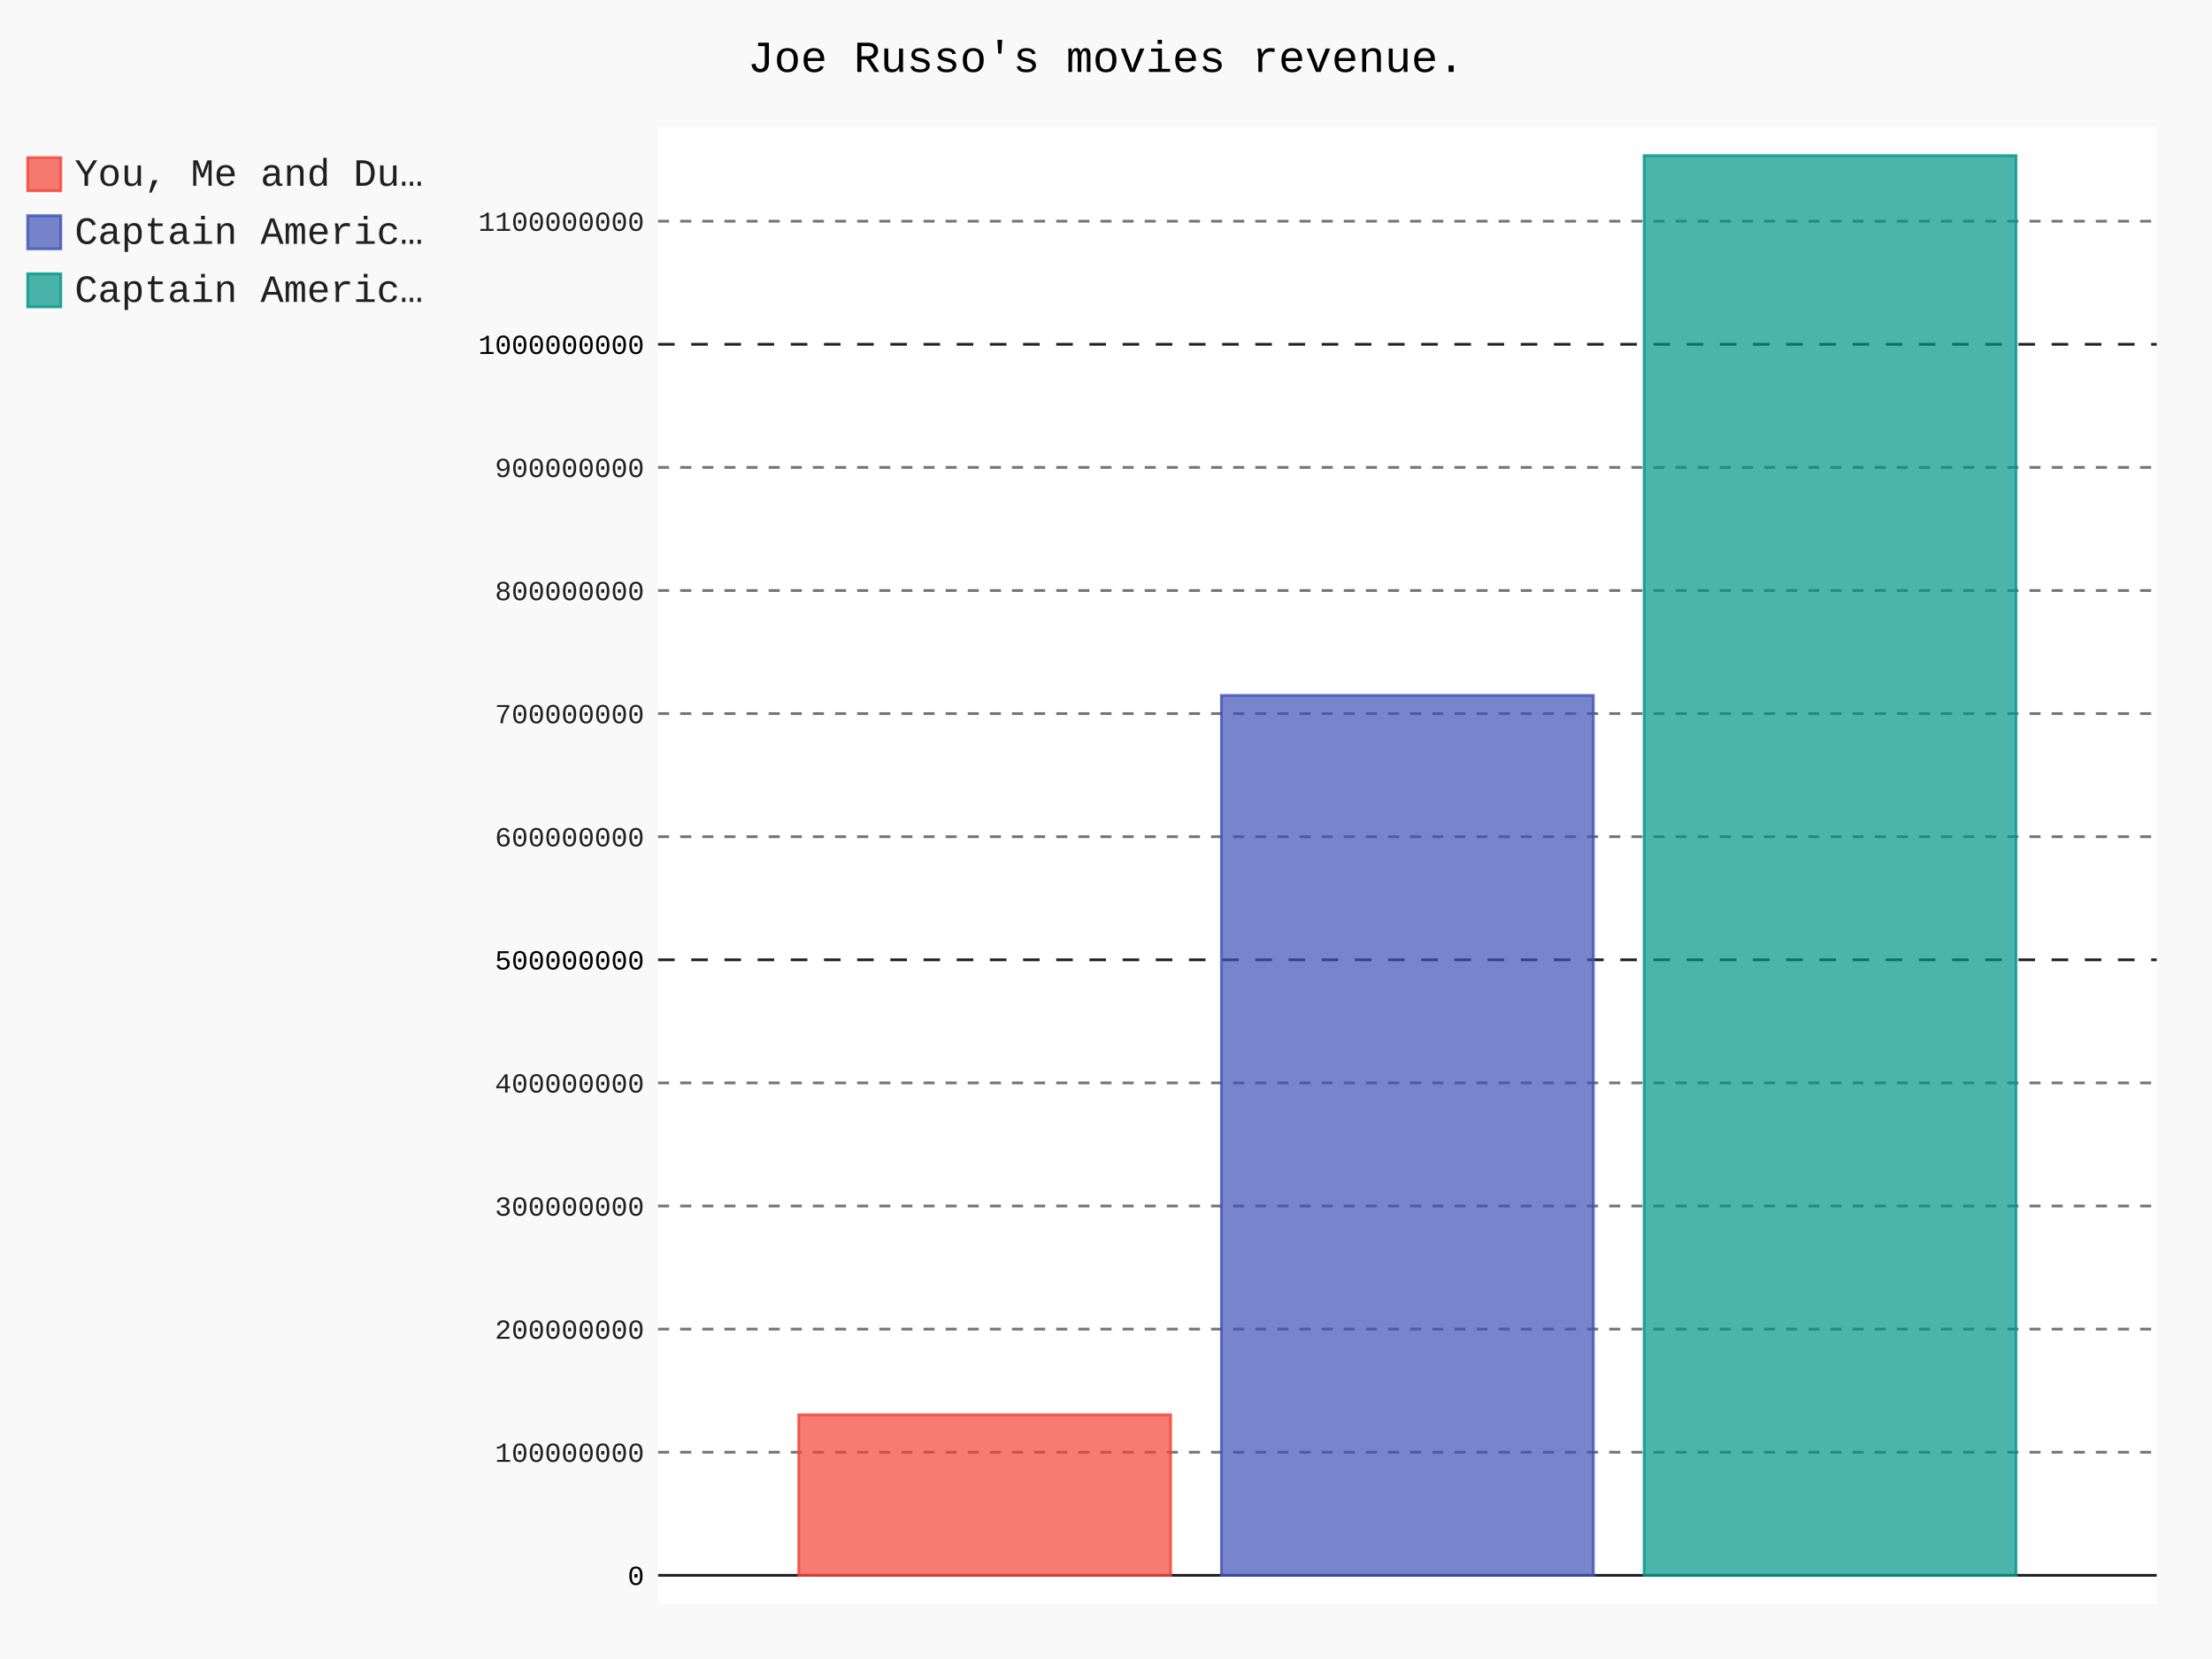
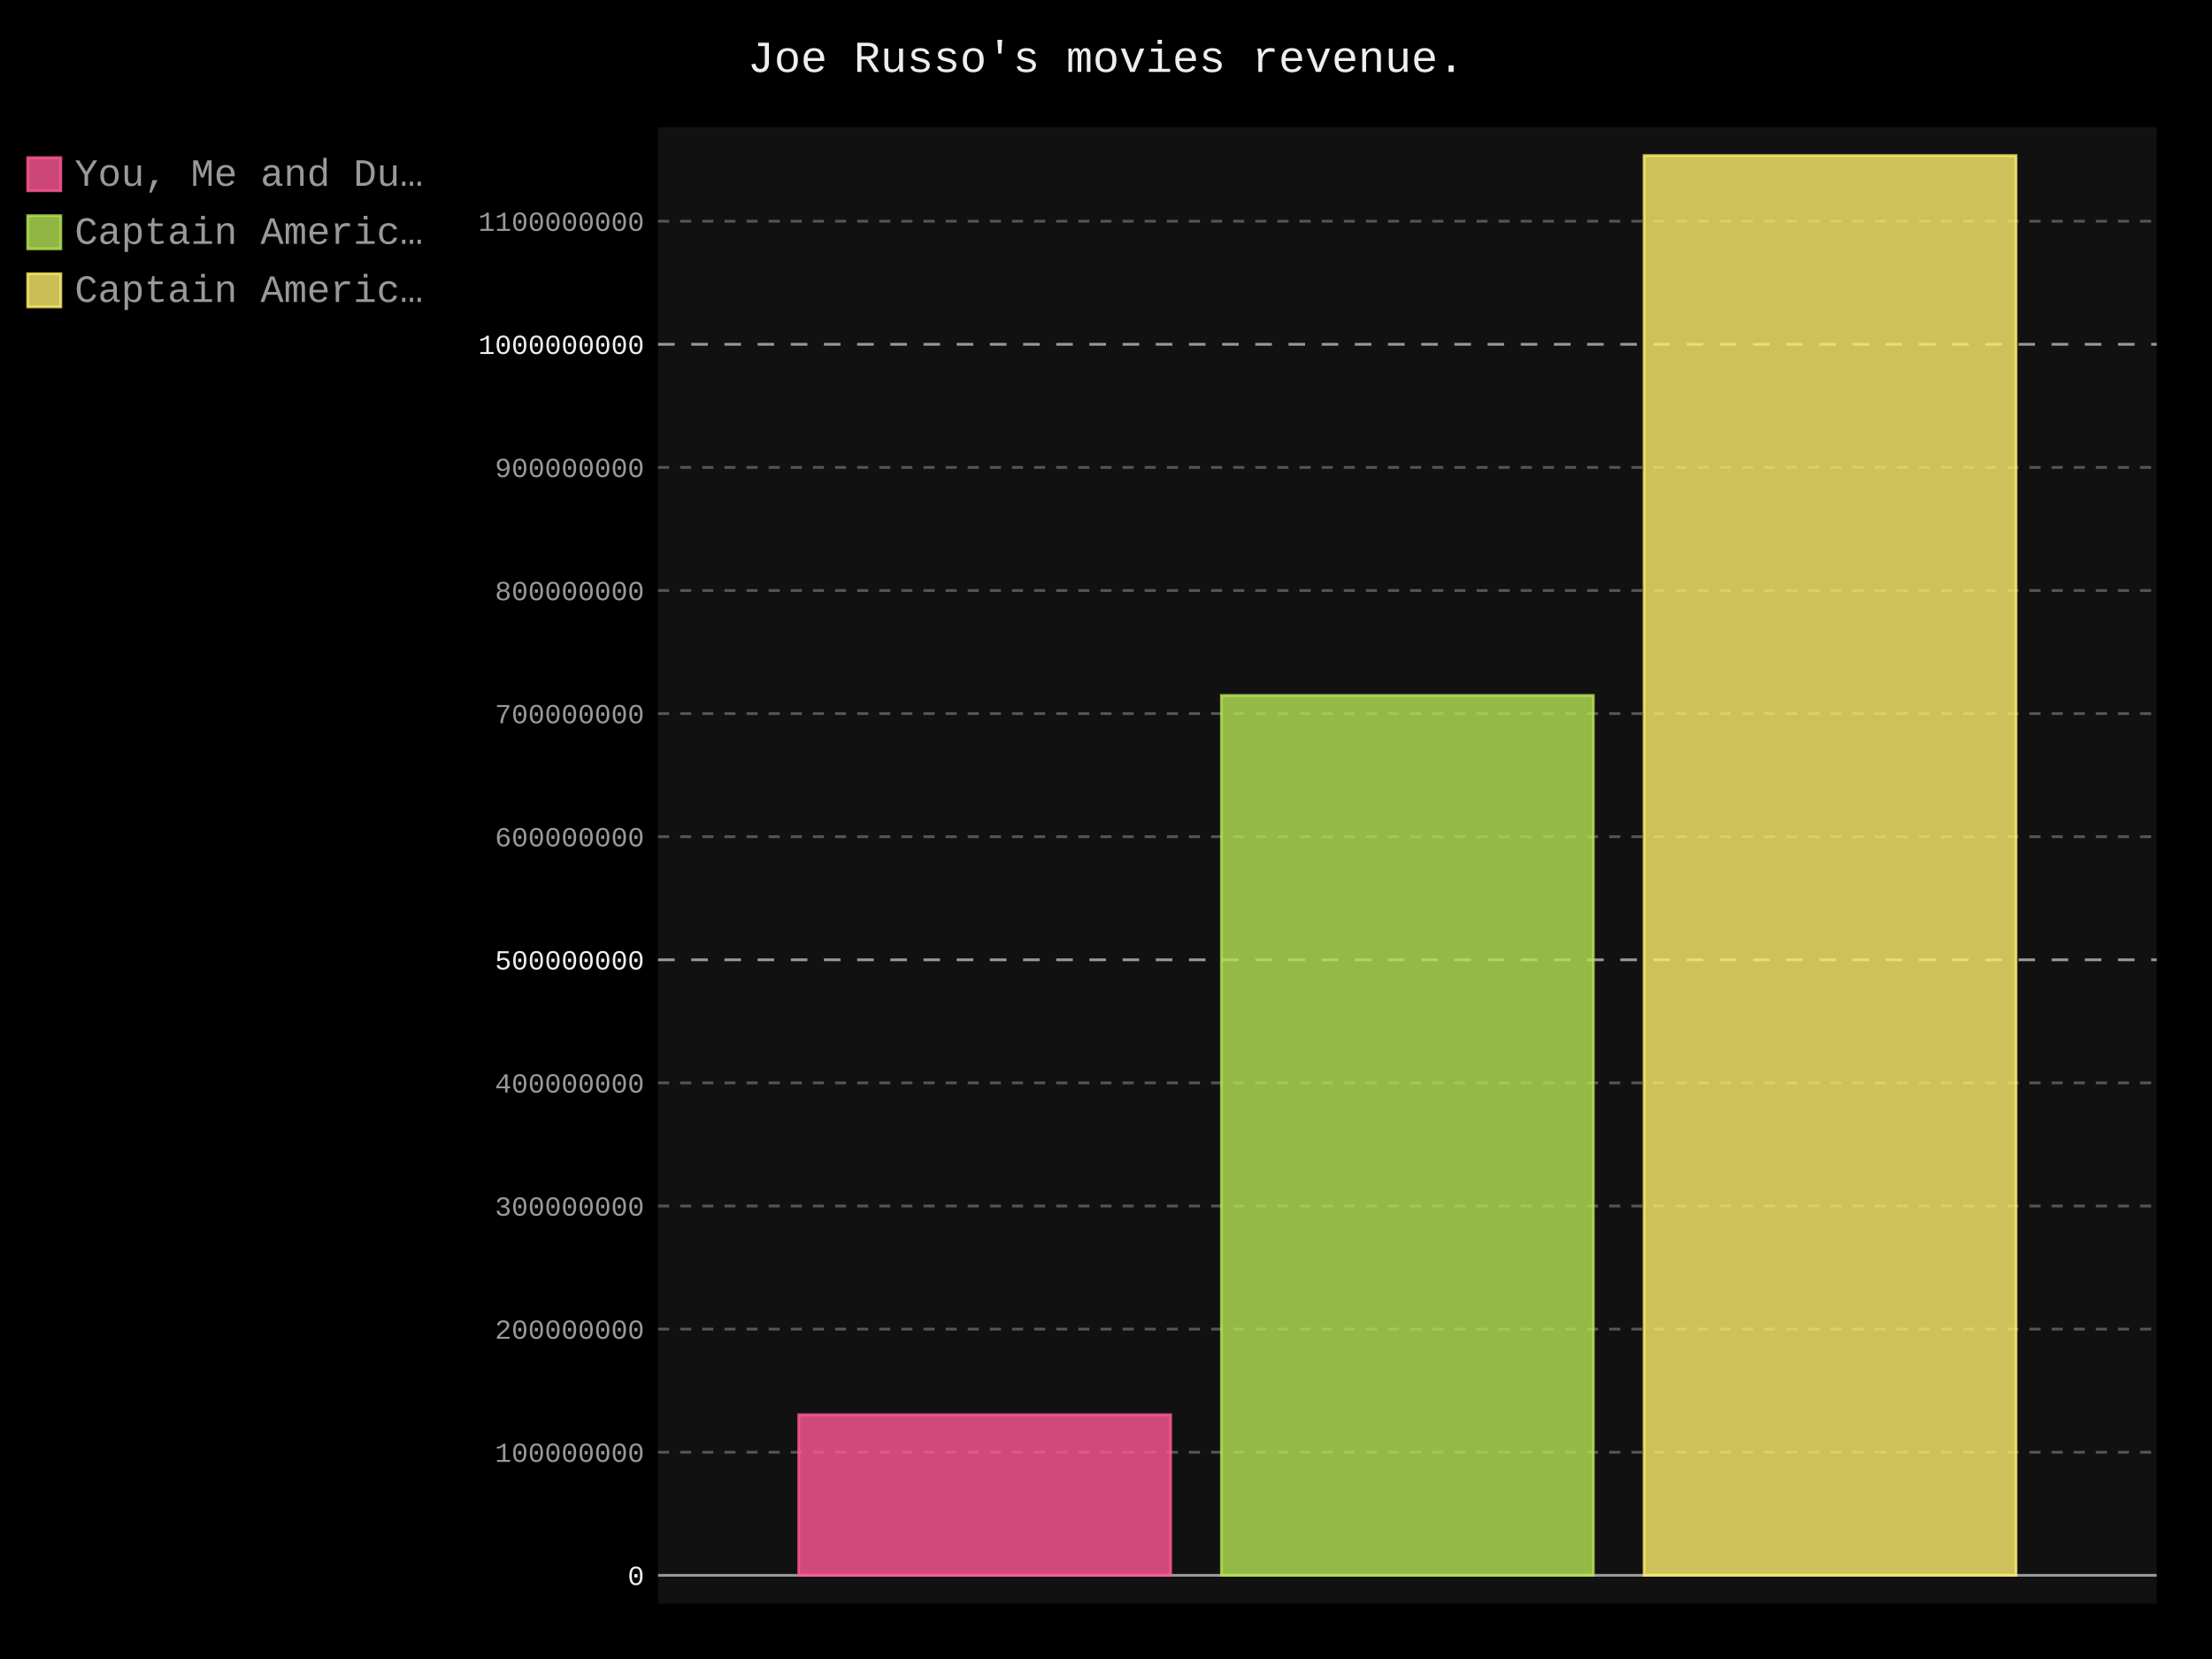
- <svg xmlns="http://www.w3.org/2000/svg" id="chart-1fbab402-6a72-4934-8b0c-033a2b8ddb83" class="pygal-chart" viewBox="0 0 800 600">
+ <svg xmlns="http://www.w3.org/2000/svg" id="chart-7e8ef54c-db2e-4cac-b7bb-e05c8aee36c4" class="pygal-chart" viewBox="0 0 800 600">
  <defs>
-     <style type="text/css">#chart-1fbab402-6a72-4934-8b0c-033a2b8ddb83{-webkit-user-select:none;-webkit-font-smoothing:antialiased;font-family:Consolas,"Liberation Mono",Menlo,Courier,monospace}#chart-1fbab402-6a72-4934-8b0c-033a2b8ddb83 .title{font-family:Consolas,"Liberation Mono",Menlo,Courier,monospace;font-size:16px}#chart-1fbab402-6a72-4934-8b0c-033a2b8ddb83 .legends .legend text{font-family:Consolas,"Liberation Mono",Menlo,Courier,monospace;font-size:14px}#chart-1fbab402-6a72-4934-8b0c-033a2b8ddb83 .axis text{font-family:Consolas,"Liberation Mono",Menlo,Courier,monospace;font-size:10px}#chart-1fbab402-6a72-4934-8b0c-033a2b8ddb83 .axis text.major{font-family:Consolas,"Liberation Mono",Menlo,Courier,monospace;font-size:10px}#chart-1fbab402-6a72-4934-8b0c-033a2b8ddb83 .text-overlay text.value{font-family:Consolas,"Liberation Mono",Menlo,Courier,monospace;font-size:16px}#chart-1fbab402-6a72-4934-8b0c-033a2b8ddb83 .text-overlay text.label{font-family:Consolas,"Liberation Mono",Menlo,Courier,monospace;font-size:10px}#chart-1fbab402-6a72-4934-8b0c-033a2b8ddb83 .tooltip{font-family:Consolas,"Liberation Mono",Menlo,Courier,monospace;font-size:14px}#chart-1fbab402-6a72-4934-8b0c-033a2b8ddb83 text.no_data{font-family:Consolas,"Liberation Mono",Menlo,Courier,monospace;font-size:64px}
- #chart-1fbab402-6a72-4934-8b0c-033a2b8ddb83{background-color:rgba(249,249,249,1)}#chart-1fbab402-6a72-4934-8b0c-033a2b8ddb83 path,#chart-1fbab402-6a72-4934-8b0c-033a2b8ddb83 line,#chart-1fbab402-6a72-4934-8b0c-033a2b8ddb83 rect,#chart-1fbab402-6a72-4934-8b0c-033a2b8ddb83 circle{-webkit-transition:150ms;-moz-transition:150ms;transition:150ms}#chart-1fbab402-6a72-4934-8b0c-033a2b8ddb83 .graph &gt; .background{fill:rgba(249,249,249,1)}#chart-1fbab402-6a72-4934-8b0c-033a2b8ddb83 .plot &gt; .background{fill:rgba(255,255,255,1)}#chart-1fbab402-6a72-4934-8b0c-033a2b8ddb83 .graph{fill:rgba(0,0,0,.87)}#chart-1fbab402-6a72-4934-8b0c-033a2b8ddb83 text.no_data{fill:rgba(0,0,0,1)}#chart-1fbab402-6a72-4934-8b0c-033a2b8ddb83 .title{fill:rgba(0,0,0,1)}#chart-1fbab402-6a72-4934-8b0c-033a2b8ddb83 .legends .legend text{fill:rgba(0,0,0,.87)}#chart-1fbab402-6a72-4934-8b0c-033a2b8ddb83 .legends .legend:hover text{fill:rgba(0,0,0,1)}#chart-1fbab402-6a72-4934-8b0c-033a2b8ddb83 .axis .line{stroke:rgba(0,0,0,1)}#chart-1fbab402-6a72-4934-8b0c-033a2b8ddb83 .axis .guide.line{stroke:rgba(0,0,0,.54)}#chart-1fbab402-6a72-4934-8b0c-033a2b8ddb83 .axis .major.line{stroke:rgba(0,0,0,.87)}#chart-1fbab402-6a72-4934-8b0c-033a2b8ddb83 .axis text.major{fill:rgba(0,0,0,1)}#chart-1fbab402-6a72-4934-8b0c-033a2b8ddb83 .axis.y .guides:hover .guide.line,#chart-1fbab402-6a72-4934-8b0c-033a2b8ddb83 .line-graph .axis.x .guides:hover .guide.line,#chart-1fbab402-6a72-4934-8b0c-033a2b8ddb83 .stackedline-graph .axis.x .guides:hover .guide.line,#chart-1fbab402-6a72-4934-8b0c-033a2b8ddb83 .xy-graph .axis.x .guides:hover .guide.line{stroke:rgba(0,0,0,1)}#chart-1fbab402-6a72-4934-8b0c-033a2b8ddb83 .axis .guides:hover text{fill:rgba(0,0,0,1)}#chart-1fbab402-6a72-4934-8b0c-033a2b8ddb83 .reactive{fill-opacity:.7;stroke-opacity:.8}#chart-1fbab402-6a72-4934-8b0c-033a2b8ddb83 .ci{stroke:rgba(0,0,0,.87)}#chart-1fbab402-6a72-4934-8b0c-033a2b8ddb83 .reactive.active,#chart-1fbab402-6a72-4934-8b0c-033a2b8ddb83 .active .reactive{fill-opacity:.8;stroke-opacity:.9;stroke-width:4}#chart-1fbab402-6a72-4934-8b0c-033a2b8ddb83 .ci .reactive.active{stroke-width:1.5}#chart-1fbab402-6a72-4934-8b0c-033a2b8ddb83 .series text{fill:rgba(0,0,0,1)}#chart-1fbab402-6a72-4934-8b0c-033a2b8ddb83 .tooltip rect{fill:rgba(255,255,255,1);stroke:rgba(0,0,0,1);-webkit-transition:opacity 150ms;-moz-transition:opacity 150ms;transition:opacity 150ms}#chart-1fbab402-6a72-4934-8b0c-033a2b8ddb83 .tooltip .label{fill:rgba(0,0,0,.87)}#chart-1fbab402-6a72-4934-8b0c-033a2b8ddb83 .tooltip .label{fill:rgba(0,0,0,.87)}#chart-1fbab402-6a72-4934-8b0c-033a2b8ddb83 .tooltip .legend{font-size:.8em;fill:rgba(0,0,0,.54)}#chart-1fbab402-6a72-4934-8b0c-033a2b8ddb83 .tooltip .x_label{font-size:.6em;fill:rgba(0,0,0,1)}#chart-1fbab402-6a72-4934-8b0c-033a2b8ddb83 .tooltip .xlink{font-size:.5em;text-decoration:underline}#chart-1fbab402-6a72-4934-8b0c-033a2b8ddb83 .tooltip .value{font-size:1.5em}#chart-1fbab402-6a72-4934-8b0c-033a2b8ddb83 .bound{font-size:.5em}#chart-1fbab402-6a72-4934-8b0c-033a2b8ddb83 .max-value{font-size:.75em;fill:rgba(0,0,0,.54)}#chart-1fbab402-6a72-4934-8b0c-033a2b8ddb83 .map-element{fill:rgba(255,255,255,1);stroke:rgba(0,0,0,.54) !important}#chart-1fbab402-6a72-4934-8b0c-033a2b8ddb83 .map-element .reactive{fill-opacity:inherit;stroke-opacity:inherit}#chart-1fbab402-6a72-4934-8b0c-033a2b8ddb83 .color-0,#chart-1fbab402-6a72-4934-8b0c-033a2b8ddb83 .color-0 a:visited{stroke:#F44336;fill:#F44336}#chart-1fbab402-6a72-4934-8b0c-033a2b8ddb83 .color-1,#chart-1fbab402-6a72-4934-8b0c-033a2b8ddb83 .color-1 a:visited{stroke:#3F51B5;fill:#3F51B5}#chart-1fbab402-6a72-4934-8b0c-033a2b8ddb83 .color-2,#chart-1fbab402-6a72-4934-8b0c-033a2b8ddb83 .color-2 a:visited{stroke:#009688;fill:#009688}#chart-1fbab402-6a72-4934-8b0c-033a2b8ddb83 .text-overlay .color-0 text{fill:black}#chart-1fbab402-6a72-4934-8b0c-033a2b8ddb83 .text-overlay .color-1 text{fill:black}#chart-1fbab402-6a72-4934-8b0c-033a2b8ddb83 .text-overlay .color-2 text{fill:black}
- #chart-1fbab402-6a72-4934-8b0c-033a2b8ddb83 text.no_data{text-anchor:middle}#chart-1fbab402-6a72-4934-8b0c-033a2b8ddb83 .guide.line{fill:none}#chart-1fbab402-6a72-4934-8b0c-033a2b8ddb83 .centered{text-anchor:middle}#chart-1fbab402-6a72-4934-8b0c-033a2b8ddb83 .title{text-anchor:middle}#chart-1fbab402-6a72-4934-8b0c-033a2b8ddb83 .legends .legend text{fill-opacity:1}#chart-1fbab402-6a72-4934-8b0c-033a2b8ddb83 .axis.x text{text-anchor:middle}#chart-1fbab402-6a72-4934-8b0c-033a2b8ddb83 .axis.x:not(.web) text[transform]{text-anchor:start}#chart-1fbab402-6a72-4934-8b0c-033a2b8ddb83 .axis.x:not(.web) text[transform].backwards{text-anchor:end}#chart-1fbab402-6a72-4934-8b0c-033a2b8ddb83 .axis.y text{text-anchor:end}#chart-1fbab402-6a72-4934-8b0c-033a2b8ddb83 .axis.y text[transform].backwards{text-anchor:start}#chart-1fbab402-6a72-4934-8b0c-033a2b8ddb83 .axis.y2 text{text-anchor:start}#chart-1fbab402-6a72-4934-8b0c-033a2b8ddb83 .axis.y2 text[transform].backwards{text-anchor:end}#chart-1fbab402-6a72-4934-8b0c-033a2b8ddb83 .axis .guide.line{stroke-dasharray:4,4}#chart-1fbab402-6a72-4934-8b0c-033a2b8ddb83 .axis .major.guide.line{stroke-dasharray:6,6}#chart-1fbab402-6a72-4934-8b0c-033a2b8ddb83 .horizontal .axis.y .guide.line,#chart-1fbab402-6a72-4934-8b0c-033a2b8ddb83 .horizontal .axis.y2 .guide.line,#chart-1fbab402-6a72-4934-8b0c-033a2b8ddb83 .vertical .axis.x .guide.line{opacity:0}#chart-1fbab402-6a72-4934-8b0c-033a2b8ddb83 .horizontal .axis.always_show .guide.line,#chart-1fbab402-6a72-4934-8b0c-033a2b8ddb83 .vertical .axis.always_show .guide.line{opacity:1 !important}#chart-1fbab402-6a72-4934-8b0c-033a2b8ddb83 .axis.y .guides:hover .guide.line,#chart-1fbab402-6a72-4934-8b0c-033a2b8ddb83 .axis.y2 .guides:hover .guide.line,#chart-1fbab402-6a72-4934-8b0c-033a2b8ddb83 .axis.x .guides:hover .guide.line{opacity:1}#chart-1fbab402-6a72-4934-8b0c-033a2b8ddb83 .axis .guides:hover text{opacity:1}#chart-1fbab402-6a72-4934-8b0c-033a2b8ddb83 .nofill{fill:none}#chart-1fbab402-6a72-4934-8b0c-033a2b8ddb83 .subtle-fill{fill-opacity:.2}#chart-1fbab402-6a72-4934-8b0c-033a2b8ddb83 .dot{stroke-width:1px;fill-opacity:1}#chart-1fbab402-6a72-4934-8b0c-033a2b8ddb83 .dot.active{stroke-width:5px}#chart-1fbab402-6a72-4934-8b0c-033a2b8ddb83 .dot.negative{fill:transparent}#chart-1fbab402-6a72-4934-8b0c-033a2b8ddb83 text,#chart-1fbab402-6a72-4934-8b0c-033a2b8ddb83 tspan{stroke:none !important}#chart-1fbab402-6a72-4934-8b0c-033a2b8ddb83 .series text.active{opacity:1}#chart-1fbab402-6a72-4934-8b0c-033a2b8ddb83 .tooltip rect{fill-opacity:.95;stroke-width:.5}#chart-1fbab402-6a72-4934-8b0c-033a2b8ddb83 .tooltip text{fill-opacity:1}#chart-1fbab402-6a72-4934-8b0c-033a2b8ddb83 .showable{visibility:hidden}#chart-1fbab402-6a72-4934-8b0c-033a2b8ddb83 .showable.shown{visibility:visible}#chart-1fbab402-6a72-4934-8b0c-033a2b8ddb83 .gauge-background{fill:rgba(229,229,229,1);stroke:none}#chart-1fbab402-6a72-4934-8b0c-033a2b8ddb83 .bg-lines{stroke:rgba(249,249,249,1);stroke-width:2px}</style>
+     <style type="text/css">#chart-7e8ef54c-db2e-4cac-b7bb-e05c8aee36c4{-webkit-user-select:none;-webkit-font-smoothing:antialiased;font-family:Consolas,"Liberation Mono",Menlo,Courier,monospace}#chart-7e8ef54c-db2e-4cac-b7bb-e05c8aee36c4 .title{font-family:Consolas,"Liberation Mono",Menlo,Courier,monospace;font-size:16px}#chart-7e8ef54c-db2e-4cac-b7bb-e05c8aee36c4 .legends .legend text{font-family:Consolas,"Liberation Mono",Menlo,Courier,monospace;font-size:14px}#chart-7e8ef54c-db2e-4cac-b7bb-e05c8aee36c4 .axis text{font-family:Consolas,"Liberation Mono",Menlo,Courier,monospace;font-size:10px}#chart-7e8ef54c-db2e-4cac-b7bb-e05c8aee36c4 .axis text.major{font-family:Consolas,"Liberation Mono",Menlo,Courier,monospace;font-size:10px}#chart-7e8ef54c-db2e-4cac-b7bb-e05c8aee36c4 .text-overlay text.value{font-family:Consolas,"Liberation Mono",Menlo,Courier,monospace;font-size:16px}#chart-7e8ef54c-db2e-4cac-b7bb-e05c8aee36c4 .text-overlay text.label{font-family:Consolas,"Liberation Mono",Menlo,Courier,monospace;font-size:10px}#chart-7e8ef54c-db2e-4cac-b7bb-e05c8aee36c4 .tooltip{font-family:Consolas,"Liberation Mono",Menlo,Courier,monospace;font-size:14px}#chart-7e8ef54c-db2e-4cac-b7bb-e05c8aee36c4 text.no_data{font-family:Consolas,"Liberation Mono",Menlo,Courier,monospace;font-size:64px}
+ #chart-7e8ef54c-db2e-4cac-b7bb-e05c8aee36c4{background-color:black}#chart-7e8ef54c-db2e-4cac-b7bb-e05c8aee36c4 path,#chart-7e8ef54c-db2e-4cac-b7bb-e05c8aee36c4 line,#chart-7e8ef54c-db2e-4cac-b7bb-e05c8aee36c4 rect,#chart-7e8ef54c-db2e-4cac-b7bb-e05c8aee36c4 circle{-webkit-transition:250ms;-moz-transition:250ms;transition:250ms}#chart-7e8ef54c-db2e-4cac-b7bb-e05c8aee36c4 .graph &gt; .background{fill:black}#chart-7e8ef54c-db2e-4cac-b7bb-e05c8aee36c4 .plot &gt; .background{fill:#111}#chart-7e8ef54c-db2e-4cac-b7bb-e05c8aee36c4 .graph{fill:#999}#chart-7e8ef54c-db2e-4cac-b7bb-e05c8aee36c4 text.no_data{fill:#eee}#chart-7e8ef54c-db2e-4cac-b7bb-e05c8aee36c4 .title{fill:#eee}#chart-7e8ef54c-db2e-4cac-b7bb-e05c8aee36c4 .legends .legend text{fill:#999}#chart-7e8ef54c-db2e-4cac-b7bb-e05c8aee36c4 .legends .legend:hover text{fill:#eee}#chart-7e8ef54c-db2e-4cac-b7bb-e05c8aee36c4 .axis .line{stroke:#eee}#chart-7e8ef54c-db2e-4cac-b7bb-e05c8aee36c4 .axis .guide.line{stroke:#555}#chart-7e8ef54c-db2e-4cac-b7bb-e05c8aee36c4 .axis .major.line{stroke:#999}#chart-7e8ef54c-db2e-4cac-b7bb-e05c8aee36c4 .axis text.major{fill:#eee}#chart-7e8ef54c-db2e-4cac-b7bb-e05c8aee36c4 .axis.y .guides:hover .guide.line,#chart-7e8ef54c-db2e-4cac-b7bb-e05c8aee36c4 .line-graph .axis.x .guides:hover .guide.line,#chart-7e8ef54c-db2e-4cac-b7bb-e05c8aee36c4 .stackedline-graph .axis.x .guides:hover .guide.line,#chart-7e8ef54c-db2e-4cac-b7bb-e05c8aee36c4 .xy-graph .axis.x .guides:hover .guide.line{stroke:#eee}#chart-7e8ef54c-db2e-4cac-b7bb-e05c8aee36c4 .axis .guides:hover text{fill:#eee}#chart-7e8ef54c-db2e-4cac-b7bb-e05c8aee36c4 .reactive{fill-opacity:.8;stroke-opacity:.8}#chart-7e8ef54c-db2e-4cac-b7bb-e05c8aee36c4 .ci{stroke:#999}#chart-7e8ef54c-db2e-4cac-b7bb-e05c8aee36c4 .reactive.active,#chart-7e8ef54c-db2e-4cac-b7bb-e05c8aee36c4 .active .reactive{fill-opacity:.4;stroke-opacity:.9;stroke-width:4}#chart-7e8ef54c-db2e-4cac-b7bb-e05c8aee36c4 .ci .reactive.active{stroke-width:1.5}#chart-7e8ef54c-db2e-4cac-b7bb-e05c8aee36c4 .series text{fill:#eee}#chart-7e8ef54c-db2e-4cac-b7bb-e05c8aee36c4 .tooltip rect{fill:#111;stroke:#eee;-webkit-transition:opacity 250ms;-moz-transition:opacity 250ms;transition:opacity 250ms}#chart-7e8ef54c-db2e-4cac-b7bb-e05c8aee36c4 .tooltip .label{fill:#999}#chart-7e8ef54c-db2e-4cac-b7bb-e05c8aee36c4 .tooltip .label{fill:#999}#chart-7e8ef54c-db2e-4cac-b7bb-e05c8aee36c4 .tooltip .legend{font-size:.8em;fill:#555}#chart-7e8ef54c-db2e-4cac-b7bb-e05c8aee36c4 .tooltip .x_label{font-size:.6em;fill:#eee}#chart-7e8ef54c-db2e-4cac-b7bb-e05c8aee36c4 .tooltip .xlink{font-size:.5em;text-decoration:underline}#chart-7e8ef54c-db2e-4cac-b7bb-e05c8aee36c4 .tooltip .value{font-size:1.5em}#chart-7e8ef54c-db2e-4cac-b7bb-e05c8aee36c4 .bound{font-size:.5em}#chart-7e8ef54c-db2e-4cac-b7bb-e05c8aee36c4 .max-value{font-size:.75em;fill:#555}#chart-7e8ef54c-db2e-4cac-b7bb-e05c8aee36c4 .map-element{fill:#111;stroke:#555 !important}#chart-7e8ef54c-db2e-4cac-b7bb-e05c8aee36c4 .map-element .reactive{fill-opacity:inherit;stroke-opacity:inherit}#chart-7e8ef54c-db2e-4cac-b7bb-e05c8aee36c4 .color-0,#chart-7e8ef54c-db2e-4cac-b7bb-e05c8aee36c4 .color-0 a:visited{stroke:#ff5995;fill:#ff5995}#chart-7e8ef54c-db2e-4cac-b7bb-e05c8aee36c4 .color-1,#chart-7e8ef54c-db2e-4cac-b7bb-e05c8aee36c4 .color-1 a:visited{stroke:#b6e354;fill:#b6e354}#chart-7e8ef54c-db2e-4cac-b7bb-e05c8aee36c4 .color-2,#chart-7e8ef54c-db2e-4cac-b7bb-e05c8aee36c4 .color-2 a:visited{stroke:#feed6c;fill:#feed6c}#chart-7e8ef54c-db2e-4cac-b7bb-e05c8aee36c4 .text-overlay .color-0 text{fill:black}#chart-7e8ef54c-db2e-4cac-b7bb-e05c8aee36c4 .text-overlay .color-1 text{fill:black}#chart-7e8ef54c-db2e-4cac-b7bb-e05c8aee36c4 .text-overlay .color-2 text{fill:black}
+ #chart-7e8ef54c-db2e-4cac-b7bb-e05c8aee36c4 text.no_data{text-anchor:middle}#chart-7e8ef54c-db2e-4cac-b7bb-e05c8aee36c4 .guide.line{fill:none}#chart-7e8ef54c-db2e-4cac-b7bb-e05c8aee36c4 .centered{text-anchor:middle}#chart-7e8ef54c-db2e-4cac-b7bb-e05c8aee36c4 .title{text-anchor:middle}#chart-7e8ef54c-db2e-4cac-b7bb-e05c8aee36c4 .legends .legend text{fill-opacity:1}#chart-7e8ef54c-db2e-4cac-b7bb-e05c8aee36c4 .axis.x text{text-anchor:middle}#chart-7e8ef54c-db2e-4cac-b7bb-e05c8aee36c4 .axis.x:not(.web) text[transform]{text-anchor:start}#chart-7e8ef54c-db2e-4cac-b7bb-e05c8aee36c4 .axis.x:not(.web) text[transform].backwards{text-anchor:end}#chart-7e8ef54c-db2e-4cac-b7bb-e05c8aee36c4 .axis.y text{text-anchor:end}#chart-7e8ef54c-db2e-4cac-b7bb-e05c8aee36c4 .axis.y text[transform].backwards{text-anchor:start}#chart-7e8ef54c-db2e-4cac-b7bb-e05c8aee36c4 .axis.y2 text{text-anchor:start}#chart-7e8ef54c-db2e-4cac-b7bb-e05c8aee36c4 .axis.y2 text[transform].backwards{text-anchor:end}#chart-7e8ef54c-db2e-4cac-b7bb-e05c8aee36c4 .axis .guide.line{stroke-dasharray:4,4}#chart-7e8ef54c-db2e-4cac-b7bb-e05c8aee36c4 .axis .major.guide.line{stroke-dasharray:6,6}#chart-7e8ef54c-db2e-4cac-b7bb-e05c8aee36c4 .horizontal .axis.y .guide.line,#chart-7e8ef54c-db2e-4cac-b7bb-e05c8aee36c4 .horizontal .axis.y2 .guide.line,#chart-7e8ef54c-db2e-4cac-b7bb-e05c8aee36c4 .vertical .axis.x .guide.line{opacity:0}#chart-7e8ef54c-db2e-4cac-b7bb-e05c8aee36c4 .horizontal .axis.always_show .guide.line,#chart-7e8ef54c-db2e-4cac-b7bb-e05c8aee36c4 .vertical .axis.always_show .guide.line{opacity:1 !important}#chart-7e8ef54c-db2e-4cac-b7bb-e05c8aee36c4 .axis.y .guides:hover .guide.line,#chart-7e8ef54c-db2e-4cac-b7bb-e05c8aee36c4 .axis.y2 .guides:hover .guide.line,#chart-7e8ef54c-db2e-4cac-b7bb-e05c8aee36c4 .axis.x .guides:hover .guide.line{opacity:1}#chart-7e8ef54c-db2e-4cac-b7bb-e05c8aee36c4 .axis .guides:hover text{opacity:1}#chart-7e8ef54c-db2e-4cac-b7bb-e05c8aee36c4 .nofill{fill:none}#chart-7e8ef54c-db2e-4cac-b7bb-e05c8aee36c4 .subtle-fill{fill-opacity:.2}#chart-7e8ef54c-db2e-4cac-b7bb-e05c8aee36c4 .dot{stroke-width:1px;fill-opacity:1}#chart-7e8ef54c-db2e-4cac-b7bb-e05c8aee36c4 .dot.active{stroke-width:5px}#chart-7e8ef54c-db2e-4cac-b7bb-e05c8aee36c4 .dot.negative{fill:transparent}#chart-7e8ef54c-db2e-4cac-b7bb-e05c8aee36c4 text,#chart-7e8ef54c-db2e-4cac-b7bb-e05c8aee36c4 tspan{stroke:none !important}#chart-7e8ef54c-db2e-4cac-b7bb-e05c8aee36c4 .series text.active{opacity:1}#chart-7e8ef54c-db2e-4cac-b7bb-e05c8aee36c4 .tooltip rect{fill-opacity:.95;stroke-width:.5}#chart-7e8ef54c-db2e-4cac-b7bb-e05c8aee36c4 .tooltip text{fill-opacity:1}#chart-7e8ef54c-db2e-4cac-b7bb-e05c8aee36c4 .showable{visibility:hidden}#chart-7e8ef54c-db2e-4cac-b7bb-e05c8aee36c4 .showable.shown{visibility:visible}#chart-7e8ef54c-db2e-4cac-b7bb-e05c8aee36c4 .gauge-background{fill:rgba(229,229,229,1);stroke:none}#chart-7e8ef54c-db2e-4cac-b7bb-e05c8aee36c4 .bg-lines{stroke:black;stroke-width:2px}</style>
  </defs>
  <g class="graph bar-graph vertical">
    <rect class="background" height="600" width="800" x="0" y="0" />
    <g class="plot" transform="translate(238, 46)">
      <rect class="background" height="534" width="542.0" x="0" y="0" />
      <g class="axis y always_show">
        <g class="guides">
          <path class="axis major line" d="M0 523.731 h542" />
          <text class="major" x="-5" y="527.231">0</text>
        </g>
        <g class="guides">
          <path class="guide line" d="M0 479.21 h542" />
          <text class="" x="-5" y="482.71">100000000</text>
        </g>
        <g class="guides">
          <path class="guide line" d="M0 434.689 h542" />
          <text class="" x="-5" y="438.189">200000000</text>
        </g>
        <g class="guides">
          <path class="guide line" d="M0 390.168 h542" />
          <text class="" x="-5" y="393.668">300000000</text>
        </g>
        <g class="guides">
          <path class="guide line" d="M0 345.647 h542" />
          <text class="" x="-5" y="349.147">400000000</text>
        </g>
        <g class="guides">
          <path class="major guide line" d="M0 301.126 h542" />
          <text class="major" x="-5" y="304.626">500000000</text>
        </g>
        <g class="guides">
          <path class="guide line" d="M0 256.605 h542" />
          <text class="" x="-5" y="260.105">600000000</text>
        </g>
        <g class="guides">
          <path class="guide line" d="M0 212.084 h542" />
          <text class="" x="-5" y="215.584">700000000</text>
        </g>
        <g class="guides">
          <path class="guide line" d="M0 167.564 h542" />
          <text class="" x="-5" y="171.064">800000000</text>
        </g>
        <g class="guides">
          <path class="guide line" d="M0 123.043 h542" />
          <text class="" x="-5" y="126.543">900000000</text>
        </g>
        <g class="guides">
          <path class="major guide line" d="M0 78.522 h542" />
          <text class="major" x="-5" y="82.022">1000000000</text>
        </g>
        <g class="guides">
          <path class="guide line" d="M0 34.001 h542" />
          <text class="" x="-5" y="37.501">1100000000</text>
        </g>
      </g>
      <g class="series serie-0 color-0">
        <g class="bars">
          <g class="bar">
            <rect class="rect reactive tooltip-trigger" height="58.069" rx="0" ry="0" width="134.527" x="50.865" y="465.662" />
          </g>
        </g>
      </g>
      <g class="series serie-1 color-1">
        <g class="bars">
          <g class="bar">
            <rect class="rect reactive tooltip-trigger" height="318.221" rx="0" ry="0" width="134.527" x="203.736" y="205.51" />
          </g>
        </g>
      </g>
      <g class="series serie-2 color-2">
        <g class="bars">
          <g class="bar">
            <rect class="rect reactive tooltip-trigger" height="513.462" rx="0" ry="0" width="134.527" x="356.608" y="10.269" />
          </g>
        </g>
      </g>
    </g>
    <g class="titles">
      <text class="title plot_title" x="400.0" y="26">Joe Russo's movies revenue.</text>
    </g>
    <g class="plot overlay" transform="translate(238, 46)">
      <g class="series serie-0 color-0" />
      <g class="series serie-1 color-1" />
      <g class="series serie-2 color-2" />
    </g>
    <g class="plot text-overlay" transform="translate(238, 46)">
      <g class="series serie-0 color-0" />
      <g class="series serie-1 color-1" />
      <g class="series serie-2 color-2" />
    </g>
    <g class="plot tooltip-overlay" transform="translate(238, 46)">
      <g class="tooltip" style="opacity: 0" transform="translate(0 0)">
        <rect class="tooltip-box" height="0" rx="0" ry="0" width="0" />
        <g class="text" />
      </g>
    </g>
    <g class="legends" transform="translate(10, 56)">
      <g class="legend reactive activate-serie" id="activate-serie-0">
        <rect class="color-0 reactive" height="12" width="12" x="0.0" y="1.0" />
        <text x="17.0" y="11.2">You, Me and Du…</text>
      </g>
      <g class="legend reactive activate-serie" id="activate-serie-1">
        <rect class="color-1 reactive" height="12" width="12" x="0.0" y="22.0" />
        <text x="17.0" y="32.2">Captain Americ…</text>
      </g>
      <g class="legend reactive activate-serie" id="activate-serie-2">
        <rect class="color-2 reactive" height="12" width="12" x="0.0" y="43.0" />
        <text x="17.0" y="53.2">Captain Americ…</text>
      </g>
    </g>
    <g class="legends" transform="translate(790, 56)" />
  </g>
</svg>
